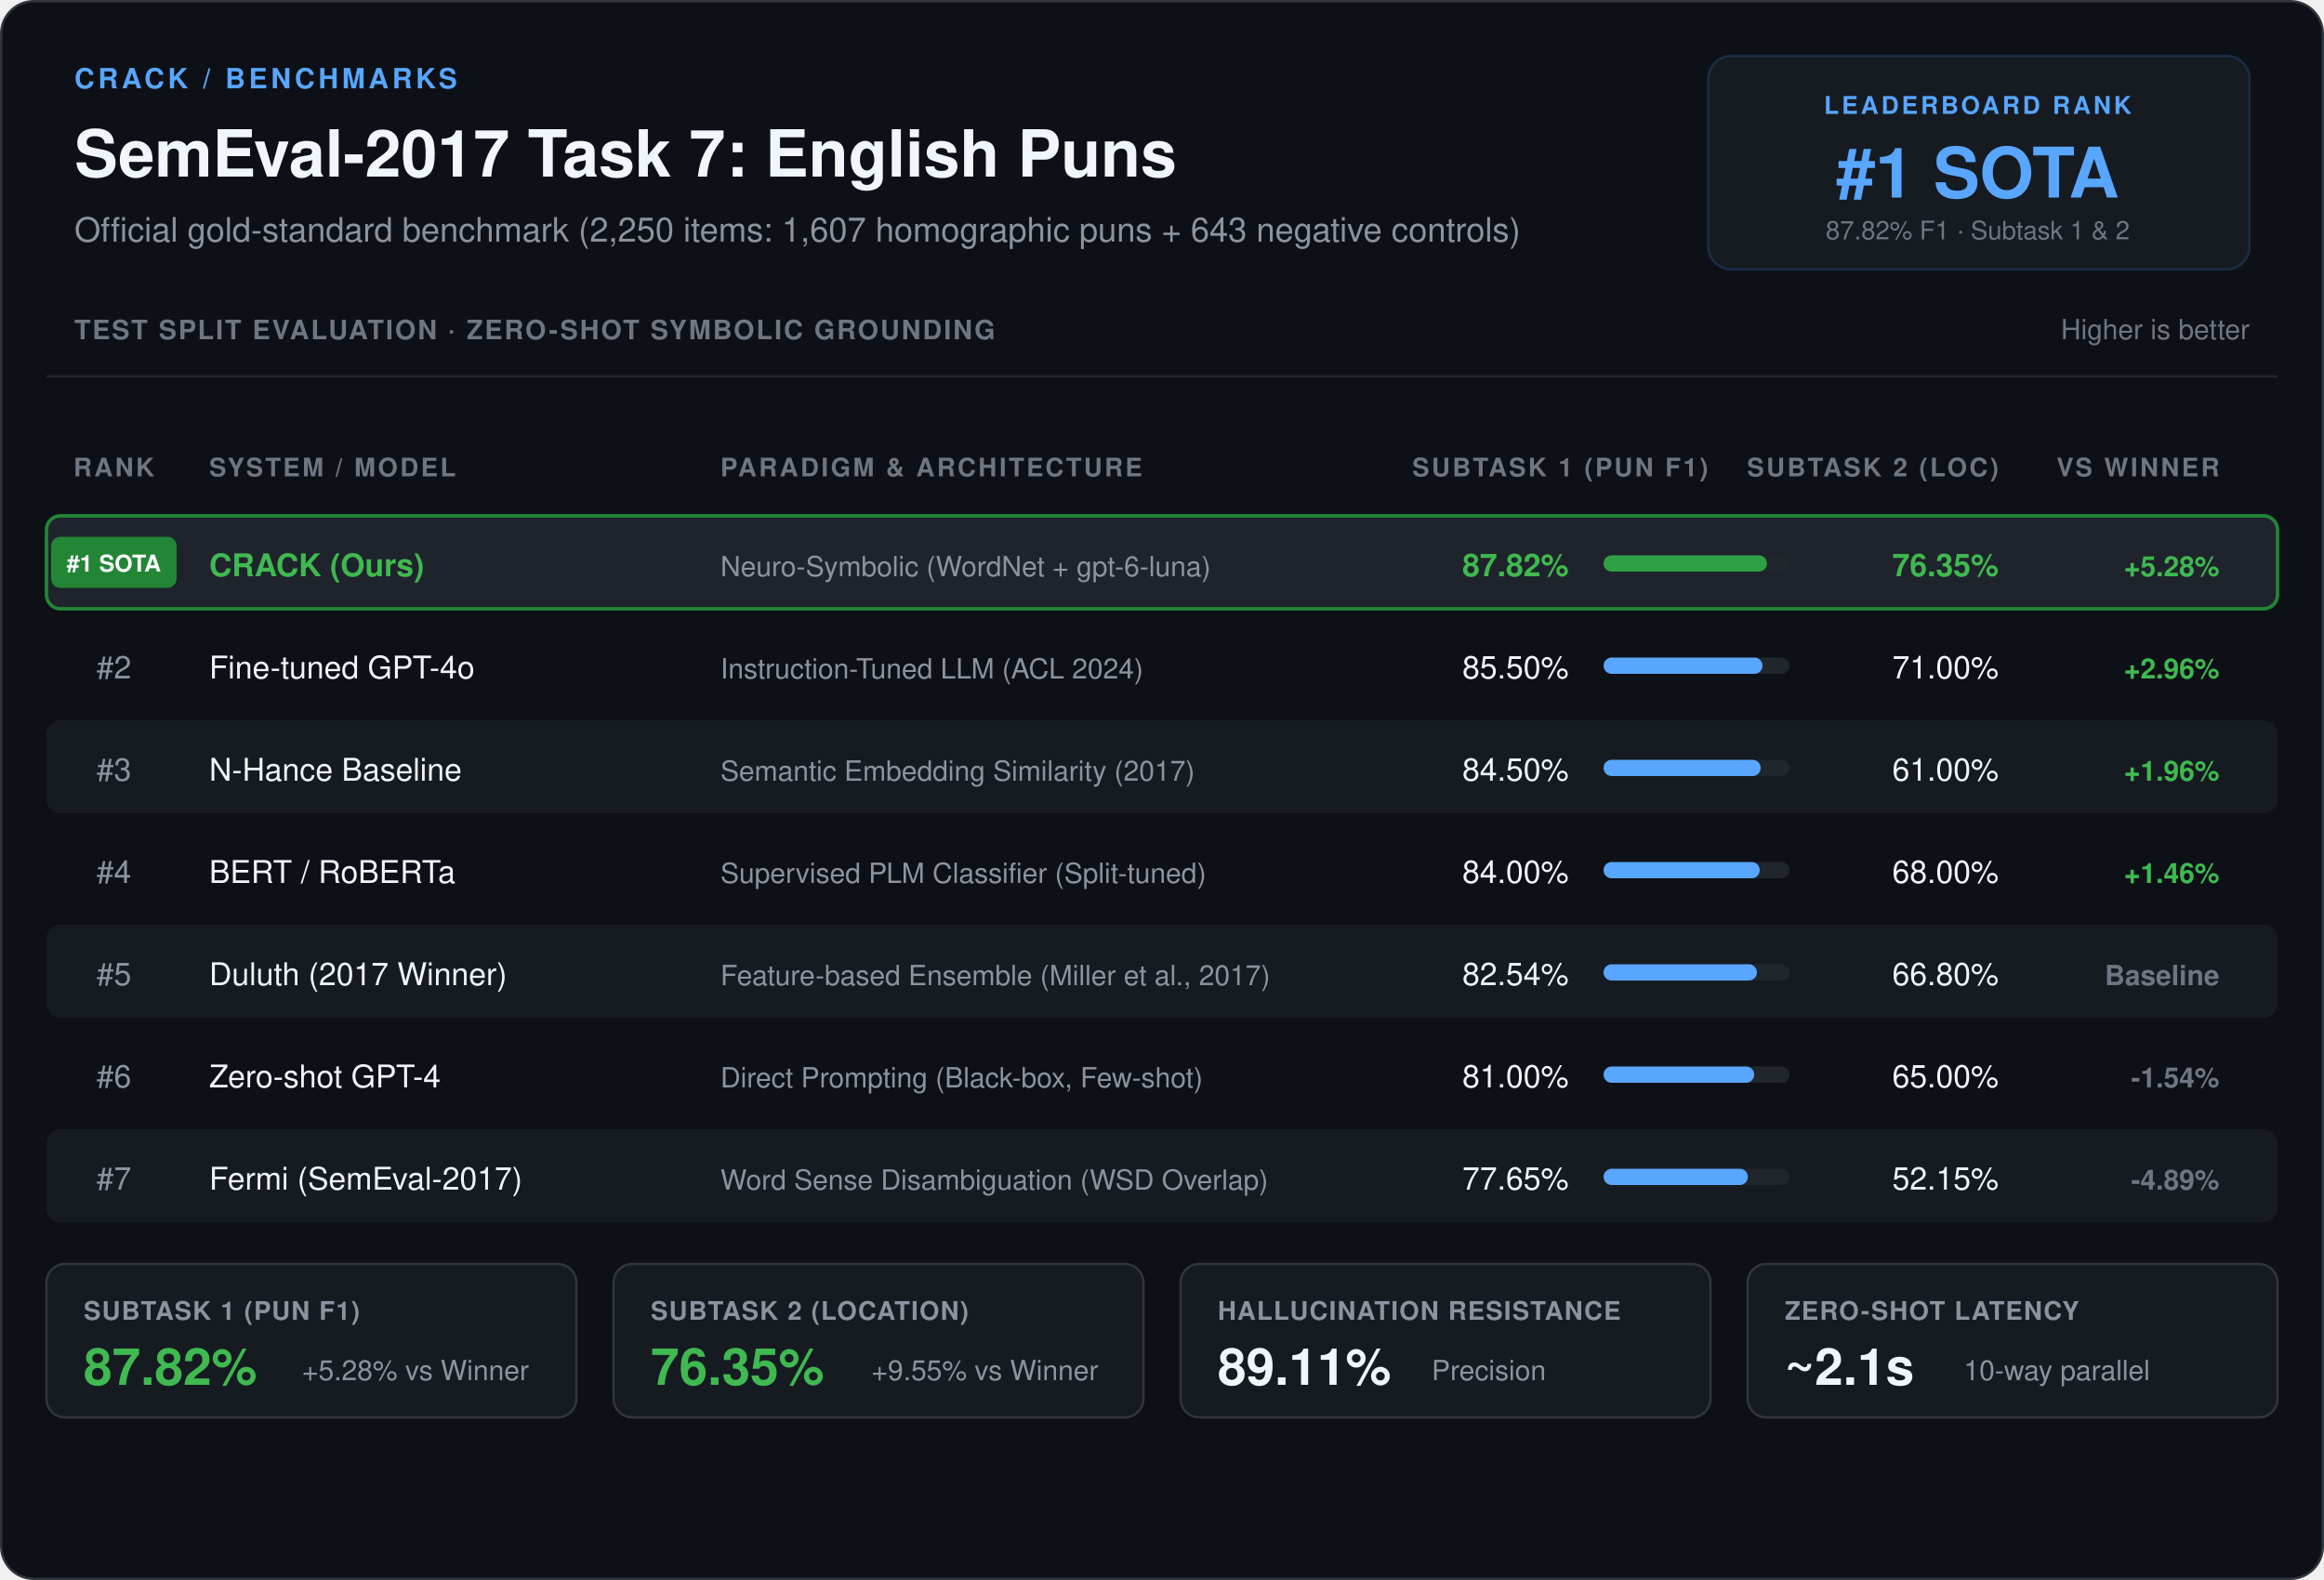
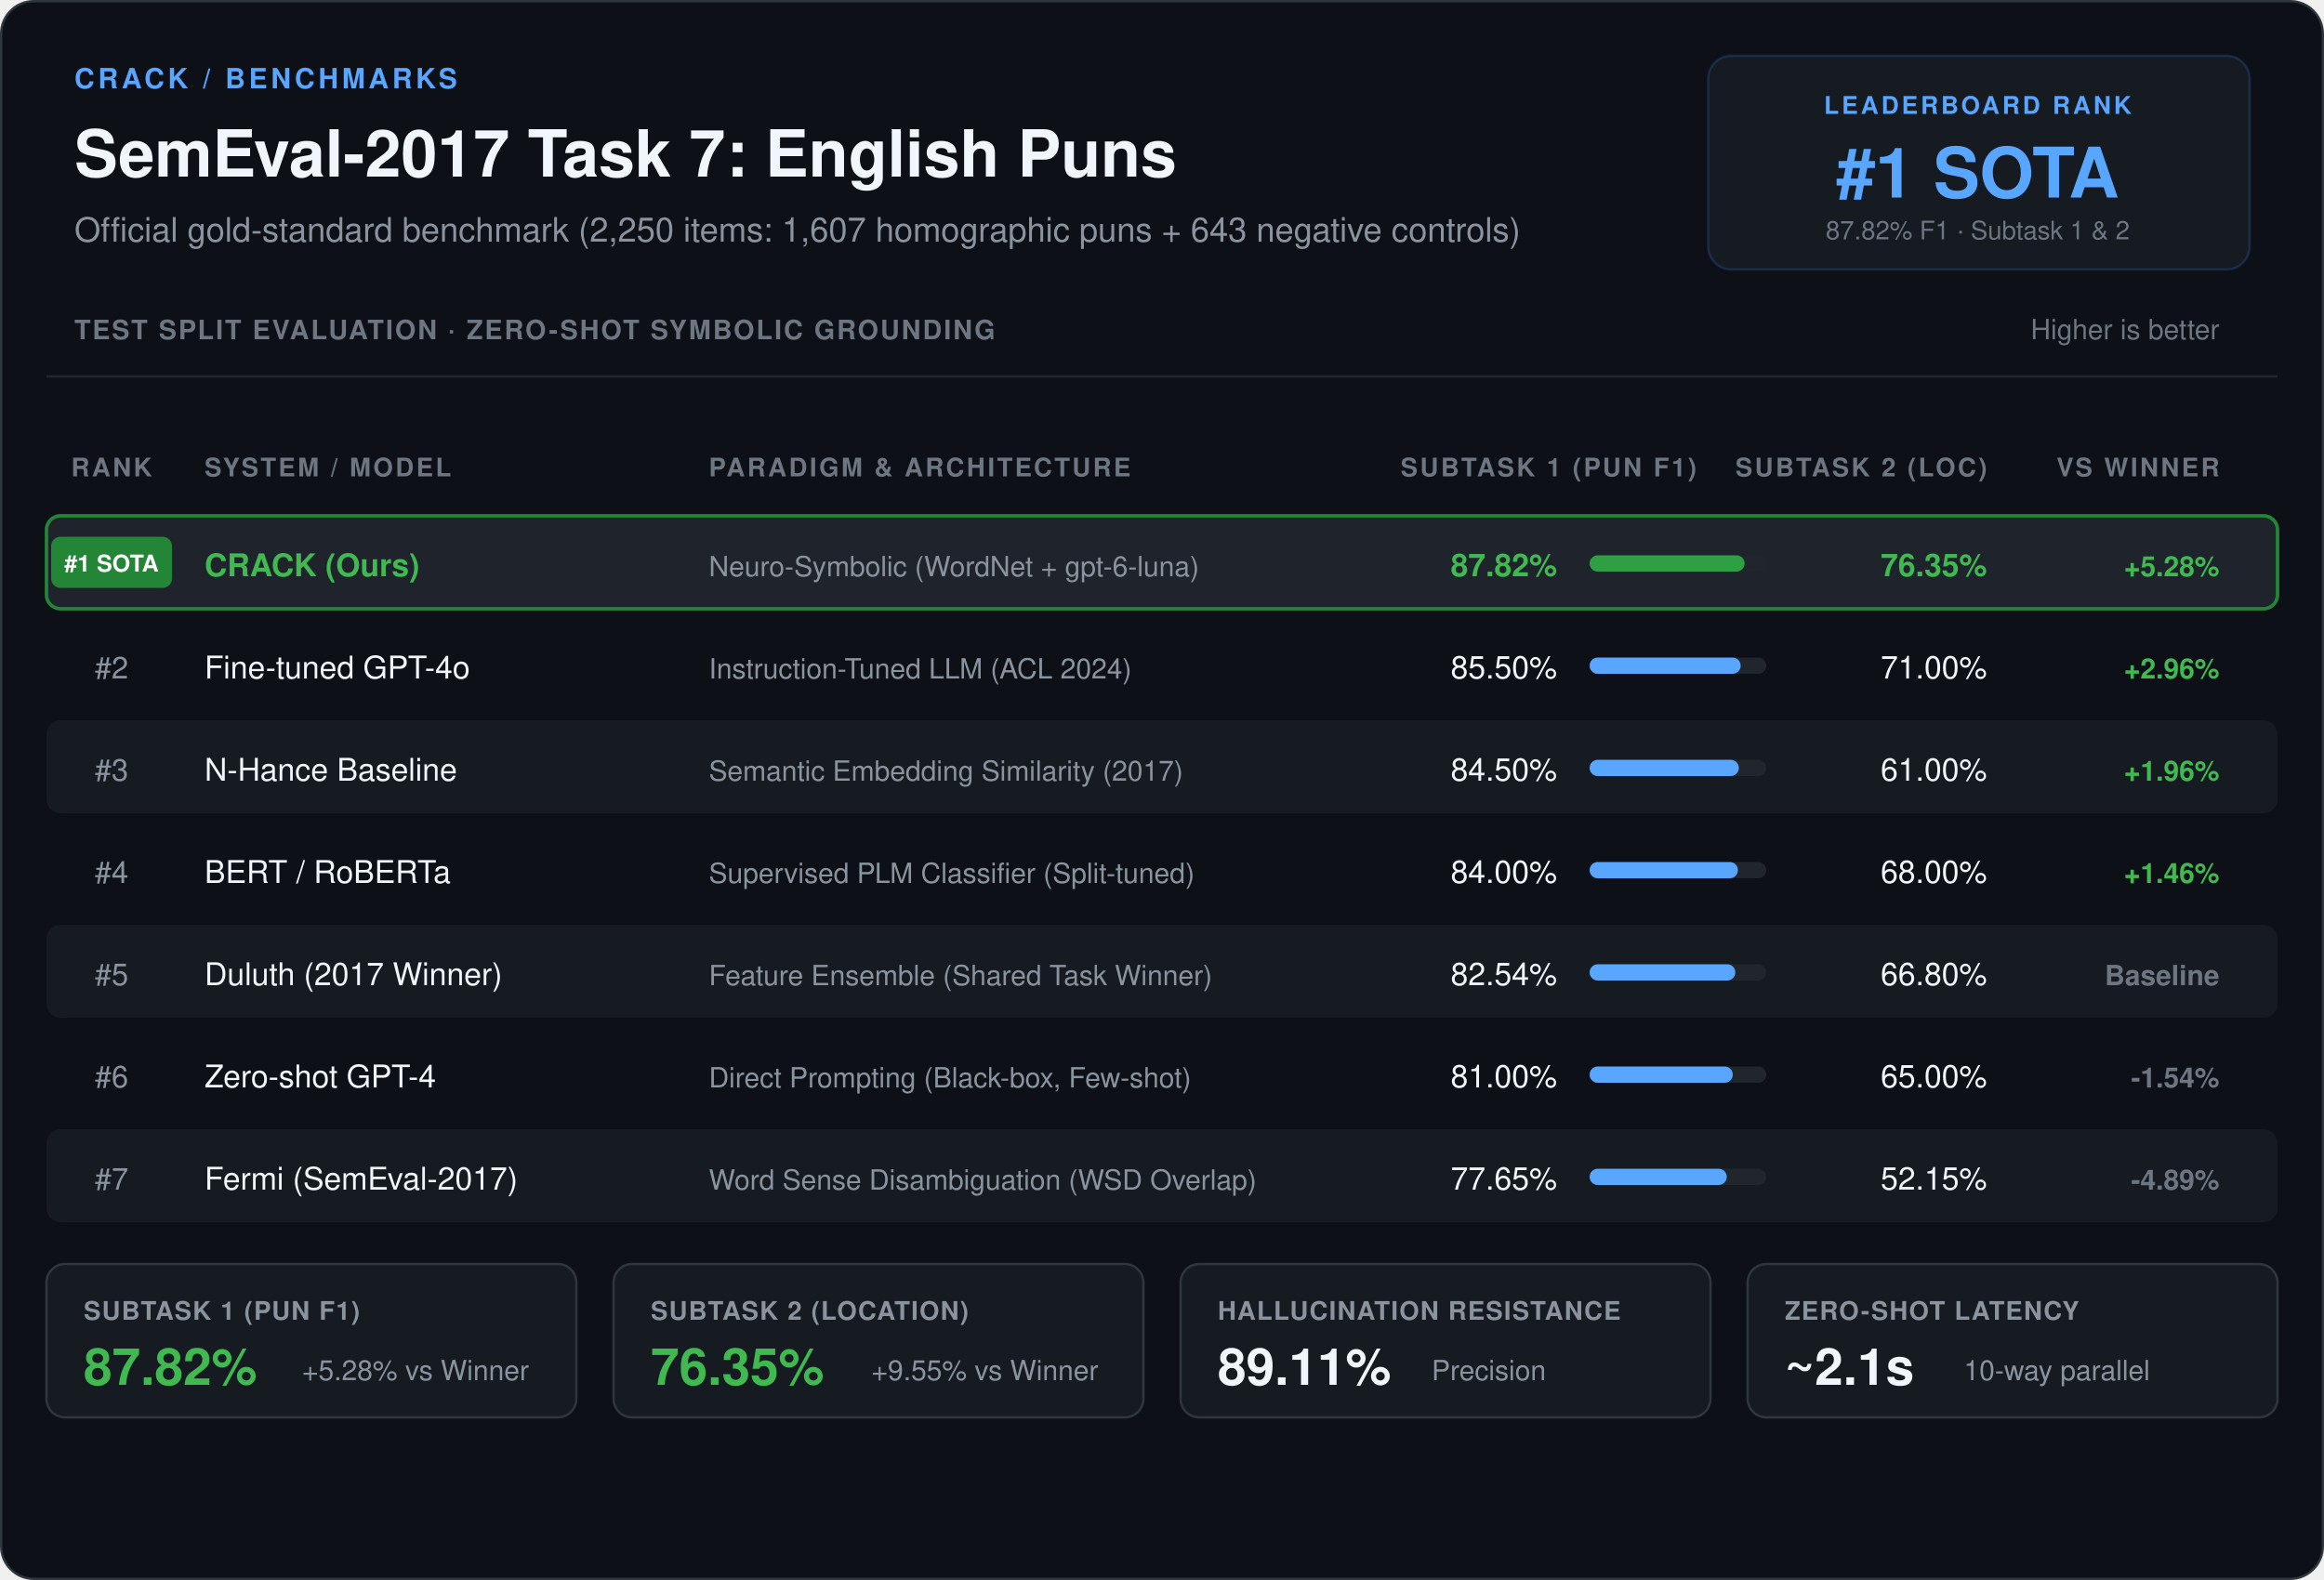
<svg xmlns="http://www.w3.org/2000/svg" width="1000" height="680" viewBox="0 0 1000 680" role="img" aria-labelledby="title description">
  <rect x="0.5" y="0.5" width="999" height="679" rx="14" fill="#0d1117" stroke="#30363d" />
  <g font-family="-apple-system, BlinkMacSystemFont, 'Segoe UI', Helvetica, Arial, sans-serif" font-variant-numeric="tabular-nums">
    <text x="32" y="38" fill="#58a6ff" font-size="12" font-weight="700" text-anchor="start" letter-spacing="1.5">CRACK  /  BENCHMARKS</text>
    <text x="32" y="76" fill="#f0f6fc" font-size="28" font-weight="700" text-anchor="start">SemEval-2017 Task 7: English Puns</text>
    <text x="32" y="104" fill="#8b949e" font-size="14.5" font-weight="400" text-anchor="start">Official gold-standard benchmark (2,250 items: 1,607 homographic puns + 643 negative controls)</text>
    <rect x="735" y="24" width="233" height="92" rx="10" fill="#161b22" stroke="#388bfd33" />
    <text x="851" y="49" fill="#58a6ff" font-size="10.5" font-weight="700" text-anchor="middle" letter-spacing="1.2">LEADERBOARD RANK</text>
    <text x="851" y="85" fill="#58a6ff" font-size="30" font-weight="800" text-anchor="middle">#1 SOTA</text>
    <text x="851" y="103" fill="#6e7681" font-size="11" font-weight="500" text-anchor="middle">87.82% F1 · Subtask 1 &amp; 2</text>
    <text x="32" y="146" fill="#6e7681" font-size="11.5" font-weight="600" text-anchor="start" letter-spacing="0.8">TEST SPLIT EVALUATION  ·  ZERO-SHOT SYMBOLIC GROUNDING</text>
-     <text x="968" y="146" fill="#6e7681" font-size="12" font-weight="400" text-anchor="end">Higher is better</text>
+     <text x="955" y="146" fill="#6e7681" font-size="12" font-weight="400" text-anchor="end">Higher is better</text>
    <path d="M20 162 H980" stroke="#21262d" stroke-width="1" />
-     <text x="49" y="205" fill="#6e7681" font-size="11" font-weight="700" text-anchor="middle" letter-spacing="1">RANK</text>
-     <text x="90" y="205" fill="#6e7681" font-size="11" font-weight="700" text-anchor="start" letter-spacing="1">SYSTEM / MODEL</text>
-     <text x="310" y="205" fill="#6e7681" font-size="11" font-weight="700" text-anchor="start" letter-spacing="1">PARADIGM &amp; ARCHITECTURE</text>
-     <text x="735" y="205" fill="#6e7681" font-size="11" font-weight="700" text-anchor="end" letter-spacing="1">SUBTASK 1 (PUN F1)</text>
-     <text x="860" y="205" fill="#6e7681" font-size="11" font-weight="700" text-anchor="end" letter-spacing="1">SUBTASK 2 (LOC)</text>
+     <text x="48" y="205" fill="#6e7681" font-size="11" font-weight="700" text-anchor="middle" letter-spacing="1">RANK</text>
+     <text x="88" y="205" fill="#6e7681" font-size="11" font-weight="700" text-anchor="start" letter-spacing="1">SYSTEM / MODEL</text>
+     <text x="305" y="205" fill="#6e7681" font-size="11" font-weight="700" text-anchor="start" letter-spacing="1">PARADIGM &amp; ARCHITECTURE</text>
+     <text x="730" y="205" fill="#6e7681" font-size="11" font-weight="700" text-anchor="end" letter-spacing="1">SUBTASK 1 (PUN F1)</text>
+     <text x="855" y="205" fill="#6e7681" font-size="11" font-weight="700" text-anchor="end" letter-spacing="1">SUBTASK 2 (LOC)</text>
    <text x="955" y="205" fill="#6e7681" font-size="11" font-weight="700" text-anchor="end" letter-spacing="1">VS WINNER</text>
    <rect x="20" y="222" width="960" height="40" rx="6" fill="#1f242c" stroke="#238636" stroke-width="1.5" />
-     <rect x="22" y="231" width="54" height="22" rx="4" fill="#238636" />
-     <text x="49" y="246" fill="#ffffff" font-size="10" font-weight="700" text-anchor="middle">#1 SOTA</text>
-     <text x="90" y="248" fill="#3fb950" font-size="13.5" font-weight="700" text-anchor="start">CRACK (Ours)</text>
-     <text x="310" y="248" fill="#8b949e" font-size="12" font-weight="400" text-anchor="start">Neuro-Symbolic (WordNet + gpt-6-luna)</text>
-     <text x="675" y="248" fill="#3fb950" font-size="13.5" font-weight="700" text-anchor="end">87.82%</text>
-     <rect x="690" y="239" width="80" height="7" rx="3.5" fill="#21262d" />
-     <rect x="690" y="239" width="70.3" height="7" rx="3.5" fill="#2ea043" />
-     <text x="860" y="248" fill="#3fb950" font-size="13.5" font-weight="700" text-anchor="end">76.35%</text>
+     <rect x="22" y="231" width="52" height="22" rx="4" fill="#238636" />
+     <text x="48" y="246" fill="#ffffff" font-size="10" font-weight="700" text-anchor="middle">#1 SOTA</text>
+     <text x="88" y="248" fill="#3fb950" font-size="13.5" font-weight="700" text-anchor="start">CRACK (Ours)</text>
+     <text x="305" y="248" fill="#8b949e" font-size="12" font-weight="400" text-anchor="start">Neuro-Symbolic (WordNet + gpt-6-luna)</text>
+     <text x="670" y="248" fill="#3fb950" font-size="13.5" font-weight="700" text-anchor="end">87.82%</text>
+     <rect x="684" y="239" width="76" height="7" rx="3.5" fill="#21262d" />
+     <rect x="684" y="239" width="66.7" height="7" rx="3.5" fill="#2ea043" />
+     <text x="855" y="248" fill="#3fb950" font-size="13.5" font-weight="700" text-anchor="end">76.35%</text>
    <text x="955" y="248" fill="#3fb950" font-size="12" font-weight="600" text-anchor="end">+5.28%</text>
    <rect x="20" y="266" width="960" height="40" rx="6" fill="#0d1117" />
-     <text x="49" y="292" fill="#8b949e" font-size="13.5" font-weight="500" text-anchor="middle">#2</text>
-     <text x="90" y="292" fill="#f0f6fc" font-size="13.5" font-weight="500" text-anchor="start">Fine-tuned GPT-4o</text>
-     <text x="310" y="292" fill="#8b949e" font-size="12" font-weight="400" text-anchor="start">Instruction-Tuned LLM (ACL 2024)</text>
-     <text x="675" y="292" fill="#f0f6fc" font-size="13.5" font-weight="500" text-anchor="end">85.50%</text>
-     <rect x="690" y="283" width="80" height="7" rx="3.5" fill="#21262d" />
-     <rect x="690" y="283" width="68.4" height="7" rx="3.5" fill="#58a6ff" />
-     <text x="860" y="292" fill="#f0f6fc" font-size="13.5" font-weight="500" text-anchor="end">71.00%</text>
+     <text x="48" y="292" fill="#8b949e" font-size="13" font-weight="500" text-anchor="middle">#2</text>
+     <text x="88" y="292" fill="#f0f6fc" font-size="13.5" font-weight="500" text-anchor="start">Fine-tuned GPT-4o</text>
+     <text x="305" y="292" fill="#8b949e" font-size="12" font-weight="400" text-anchor="start">Instruction-Tuned LLM (ACL 2024)</text>
+     <text x="670" y="292" fill="#f0f6fc" font-size="13.5" font-weight="500" text-anchor="end">85.50%</text>
+     <rect x="684" y="283" width="76" height="7" rx="3.5" fill="#21262d" />
+     <rect x="684" y="283" width="65.0" height="7" rx="3.5" fill="#58a6ff" />
+     <text x="855" y="292" fill="#f0f6fc" font-size="13.5" font-weight="500" text-anchor="end">71.00%</text>
    <text x="955" y="292" fill="#3fb950" font-size="12" font-weight="600" text-anchor="end">+2.96%</text>
    <rect x="20" y="310" width="960" height="40" rx="6" fill="#161b22" />
-     <text x="49" y="336" fill="#8b949e" font-size="13.5" font-weight="500" text-anchor="middle">#3</text>
-     <text x="90" y="336" fill="#f0f6fc" font-size="13.5" font-weight="500" text-anchor="start">N-Hance Baseline</text>
-     <text x="310" y="336" fill="#8b949e" font-size="12" font-weight="400" text-anchor="start">Semantic Embedding Similarity (2017)</text>
-     <text x="675" y="336" fill="#f0f6fc" font-size="13.5" font-weight="500" text-anchor="end">84.50%</text>
-     <rect x="690" y="327" width="80" height="7" rx="3.5" fill="#21262d" />
-     <rect x="690" y="327" width="67.6" height="7" rx="3.5" fill="#58a6ff" />
-     <text x="860" y="336" fill="#f0f6fc" font-size="13.5" font-weight="500" text-anchor="end">61.00%</text>
+     <text x="48" y="336" fill="#8b949e" font-size="13" font-weight="500" text-anchor="middle">#3</text>
+     <text x="88" y="336" fill="#f0f6fc" font-size="13.5" font-weight="500" text-anchor="start">N-Hance Baseline</text>
+     <text x="305" y="336" fill="#8b949e" font-size="12" font-weight="400" text-anchor="start">Semantic Embedding Similarity (2017)</text>
+     <text x="670" y="336" fill="#f0f6fc" font-size="13.5" font-weight="500" text-anchor="end">84.50%</text>
+     <rect x="684" y="327" width="76" height="7" rx="3.5" fill="#21262d" />
+     <rect x="684" y="327" width="64.2" height="7" rx="3.5" fill="#58a6ff" />
+     <text x="855" y="336" fill="#f0f6fc" font-size="13.5" font-weight="500" text-anchor="end">61.00%</text>
    <text x="955" y="336" fill="#3fb950" font-size="12" font-weight="600" text-anchor="end">+1.96%</text>
    <rect x="20" y="354" width="960" height="40" rx="6" fill="#0d1117" />
-     <text x="49" y="380" fill="#8b949e" font-size="13.5" font-weight="500" text-anchor="middle">#4</text>
-     <text x="90" y="380" fill="#f0f6fc" font-size="13.5" font-weight="500" text-anchor="start">BERT / RoBERTa</text>
-     <text x="310" y="380" fill="#8b949e" font-size="12" font-weight="400" text-anchor="start">Supervised PLM Classifier (Split-tuned)</text>
-     <text x="675" y="380" fill="#f0f6fc" font-size="13.5" font-weight="500" text-anchor="end">84.00%</text>
-     <rect x="690" y="371" width="80" height="7" rx="3.5" fill="#21262d" />
-     <rect x="690" y="371" width="67.2" height="7" rx="3.5" fill="#58a6ff" />
-     <text x="860" y="380" fill="#f0f6fc" font-size="13.5" font-weight="500" text-anchor="end">68.00%</text>
+     <text x="48" y="380" fill="#8b949e" font-size="13" font-weight="500" text-anchor="middle">#4</text>
+     <text x="88" y="380" fill="#f0f6fc" font-size="13.5" font-weight="500" text-anchor="start">BERT / RoBERTa</text>
+     <text x="305" y="380" fill="#8b949e" font-size="12" font-weight="400" text-anchor="start">Supervised PLM Classifier (Split-tuned)</text>
+     <text x="670" y="380" fill="#f0f6fc" font-size="13.5" font-weight="500" text-anchor="end">84.00%</text>
+     <rect x="684" y="371" width="76" height="7" rx="3.5" fill="#21262d" />
+     <rect x="684" y="371" width="63.8" height="7" rx="3.5" fill="#58a6ff" />
+     <text x="855" y="380" fill="#f0f6fc" font-size="13.5" font-weight="500" text-anchor="end">68.00%</text>
    <text x="955" y="380" fill="#3fb950" font-size="12" font-weight="600" text-anchor="end">+1.46%</text>
    <rect x="20" y="398" width="960" height="40" rx="6" fill="#161b22" />
-     <text x="49" y="424" fill="#8b949e" font-size="13.5" font-weight="500" text-anchor="middle">#5</text>
-     <text x="90" y="424" fill="#f0f6fc" font-size="13.5" font-weight="500" text-anchor="start">Duluth (2017 Winner)</text>
-     <text x="310" y="424" fill="#8b949e" font-size="12" font-weight="400" text-anchor="start">Feature-based Ensemble (Miller et al., 2017)</text>
-     <text x="675" y="424" fill="#f0f6fc" font-size="13.5" font-weight="500" text-anchor="end">82.54%</text>
-     <rect x="690" y="415" width="80" height="7" rx="3.5" fill="#21262d" />
-     <rect x="690" y="415" width="66.0" height="7" rx="3.5" fill="#58a6ff" />
-     <text x="860" y="424" fill="#f0f6fc" font-size="13.5" font-weight="500" text-anchor="end">66.80%</text>
+     <text x="48" y="424" fill="#8b949e" font-size="13" font-weight="500" text-anchor="middle">#5</text>
+     <text x="88" y="424" fill="#f0f6fc" font-size="13.5" font-weight="500" text-anchor="start">Duluth (2017 Winner)</text>
+     <text x="305" y="424" fill="#8b949e" font-size="12" font-weight="400" text-anchor="start">Feature Ensemble (Shared Task Winner)</text>
+     <text x="670" y="424" fill="#f0f6fc" font-size="13.5" font-weight="500" text-anchor="end">82.54%</text>
+     <rect x="684" y="415" width="76" height="7" rx="3.5" fill="#21262d" />
+     <rect x="684" y="415" width="62.7" height="7" rx="3.5" fill="#58a6ff" />
+     <text x="855" y="424" fill="#f0f6fc" font-size="13.5" font-weight="500" text-anchor="end">66.80%</text>
    <text x="955" y="424" fill="#6e7681" font-size="12" font-weight="600" text-anchor="end">Baseline</text>
    <rect x="20" y="442" width="960" height="40" rx="6" fill="#0d1117" />
-     <text x="49" y="468" fill="#8b949e" font-size="13.5" font-weight="500" text-anchor="middle">#6</text>
-     <text x="90" y="468" fill="#f0f6fc" font-size="13.5" font-weight="500" text-anchor="start">Zero-shot GPT-4</text>
-     <text x="310" y="468" fill="#8b949e" font-size="12" font-weight="400" text-anchor="start">Direct Prompting (Black-box, Few-shot)</text>
-     <text x="675" y="468" fill="#f0f6fc" font-size="13.5" font-weight="500" text-anchor="end">81.00%</text>
-     <rect x="690" y="459" width="80" height="7" rx="3.5" fill="#21262d" />
-     <rect x="690" y="459" width="64.8" height="7" rx="3.5" fill="#58a6ff" />
-     <text x="860" y="468" fill="#f0f6fc" font-size="13.5" font-weight="500" text-anchor="end">65.00%</text>
+     <text x="48" y="468" fill="#8b949e" font-size="13" font-weight="500" text-anchor="middle">#6</text>
+     <text x="88" y="468" fill="#f0f6fc" font-size="13.5" font-weight="500" text-anchor="start">Zero-shot GPT-4</text>
+     <text x="305" y="468" fill="#8b949e" font-size="12" font-weight="400" text-anchor="start">Direct Prompting (Black-box, Few-shot)</text>
+     <text x="670" y="468" fill="#f0f6fc" font-size="13.5" font-weight="500" text-anchor="end">81.00%</text>
+     <rect x="684" y="459" width="76" height="7" rx="3.5" fill="#21262d" />
+     <rect x="684" y="459" width="61.6" height="7" rx="3.5" fill="#58a6ff" />
+     <text x="855" y="468" fill="#f0f6fc" font-size="13.5" font-weight="500" text-anchor="end">65.00%</text>
    <text x="955" y="468" fill="#6e7681" font-size="12" font-weight="600" text-anchor="end">-1.54%</text>
    <rect x="20" y="486" width="960" height="40" rx="6" fill="#161b22" />
-     <text x="49" y="512" fill="#8b949e" font-size="13.5" font-weight="500" text-anchor="middle">#7</text>
-     <text x="90" y="512" fill="#f0f6fc" font-size="13.5" font-weight="500" text-anchor="start">Fermi (SemEval-2017)</text>
-     <text x="310" y="512" fill="#8b949e" font-size="12" font-weight="400" text-anchor="start">Word Sense Disambiguation (WSD Overlap)</text>
-     <text x="675" y="512" fill="#f0f6fc" font-size="13.5" font-weight="500" text-anchor="end">77.65%</text>
-     <rect x="690" y="503" width="80" height="7" rx="3.5" fill="#21262d" />
-     <rect x="690" y="503" width="62.1" height="7" rx="3.5" fill="#58a6ff" />
-     <text x="860" y="512" fill="#f0f6fc" font-size="13.5" font-weight="500" text-anchor="end">52.15%</text>
+     <text x="48" y="512" fill="#8b949e" font-size="13" font-weight="500" text-anchor="middle">#7</text>
+     <text x="88" y="512" fill="#f0f6fc" font-size="13.5" font-weight="500" text-anchor="start">Fermi (SemEval-2017)</text>
+     <text x="305" y="512" fill="#8b949e" font-size="12" font-weight="400" text-anchor="start">Word Sense Disambiguation (WSD Overlap)</text>
+     <text x="670" y="512" fill="#f0f6fc" font-size="13.5" font-weight="500" text-anchor="end">77.65%</text>
+     <rect x="684" y="503" width="76" height="7" rx="3.5" fill="#21262d" />
+     <rect x="684" y="503" width="59.0" height="7" rx="3.5" fill="#58a6ff" />
+     <text x="855" y="512" fill="#f0f6fc" font-size="13.5" font-weight="500" text-anchor="end">52.15%</text>
    <text x="955" y="512" fill="#6e7681" font-size="12" font-weight="600" text-anchor="end">-4.89%</text>
    <g transform="translate(20, 544)">
      <rect x="0" y="0" width="228" height="66" rx="8" fill="#161b22" stroke="#30363d" />
      <text x="16" y="24" fill="#8b949e" font-size="11" font-weight="600" letter-spacing="0.5">SUBTASK 1 (PUN F1)</text>
      <text x="16" y="52" fill="#3fb950" font-size="22" font-weight="700">87.82%</text>
      <text x="110" y="50" fill="#8b949e" font-size="12" font-weight="500">+5.28% vs Winner</text>
      <rect x="244" y="0" width="228" height="66" rx="8" fill="#161b22" stroke="#30363d" />
      <text x="260" y="24" fill="#8b949e" font-size="11" font-weight="600" letter-spacing="0.5">SUBTASK 2 (LOCATION)</text>
      <text x="260" y="52" fill="#3fb950" font-size="22" font-weight="700">76.35%</text>
      <text x="355" y="50" fill="#8b949e" font-size="12" font-weight="500">+9.55% vs Winner</text>
      <rect x="488" y="0" width="228" height="66" rx="8" fill="#161b22" stroke="#30363d" />
      <text x="504" y="24" fill="#8b949e" font-size="11" font-weight="600" letter-spacing="0.5">HALLUCINATION RESISTANCE</text>
      <text x="504" y="52" fill="#f0f6fc" font-size="22" font-weight="700">89.11%</text>
      <text x="596" y="50" fill="#8b949e" font-size="12" font-weight="500">Precision</text>
      <rect x="732" y="0" width="228" height="66" rx="8" fill="#161b22" stroke="#30363d" />
      <text x="748" y="24" fill="#8b949e" font-size="11" font-weight="600" letter-spacing="0.5">ZERO-SHOT LATENCY</text>
      <text x="748" y="52" fill="#f0f6fc" font-size="22" font-weight="700">~2.1s</text>
      <text x="825" y="50" fill="#8b949e" font-size="12" font-weight="500">10-way parallel</text>
    </g>
  </g>
</svg>
